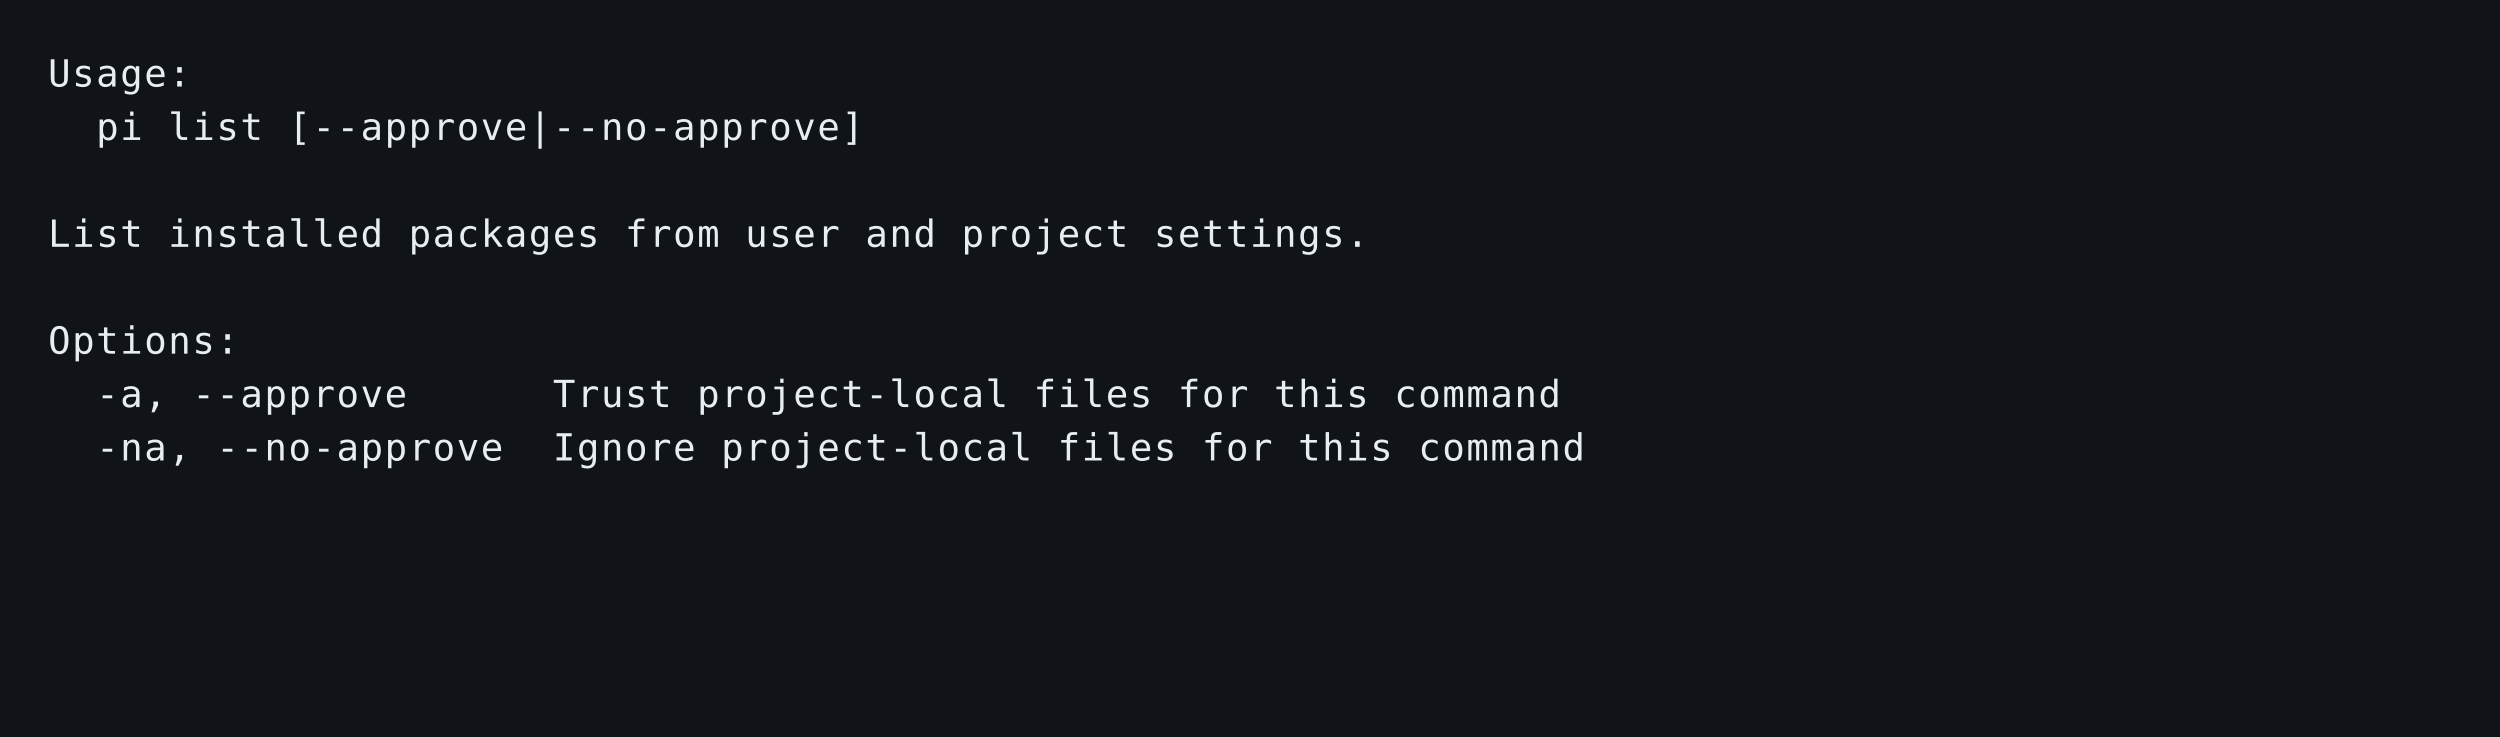
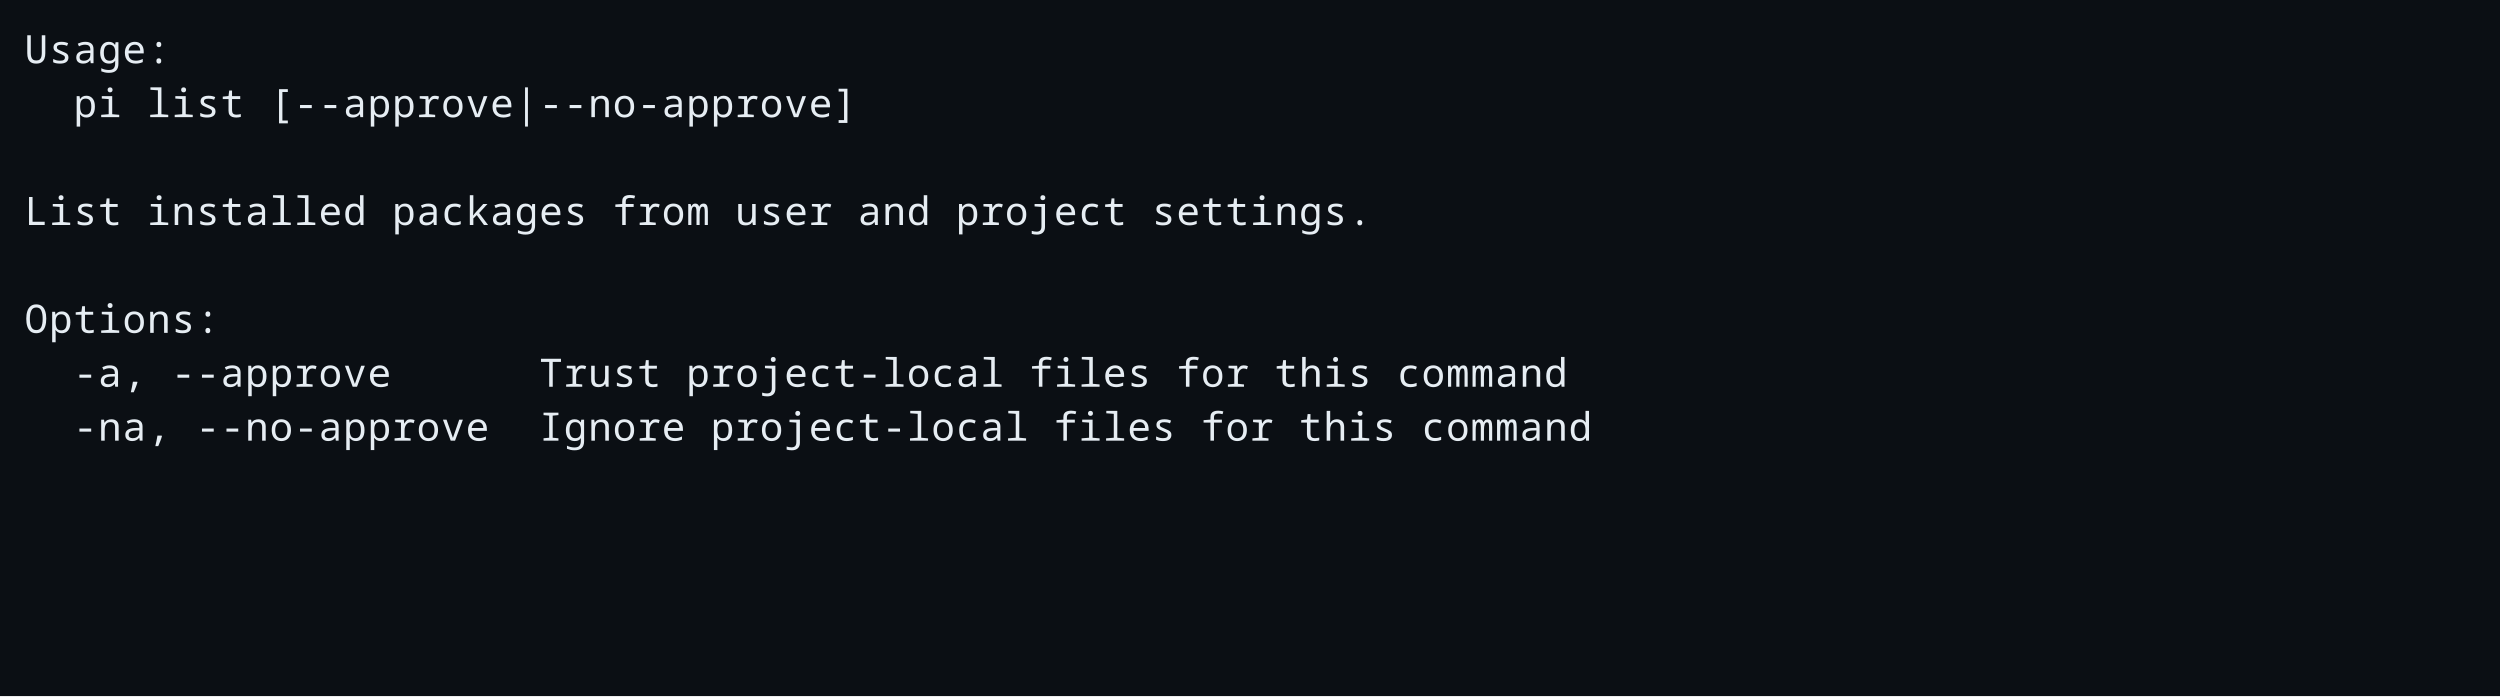
- <svg xmlns="http://www.w3.org/2000/svg" width="936" height="276" viewBox="0 0 936 276">
-   <rect width="100%" height="100%" fill="#101418" />
-   <g font-family="ui-monospace,SFMono-Regular,Menlo,Consolas,monospace" font-size="14" xml:space="preserve">
-     <text x="18.0" y="32.4" fill="#e6edf3">U</text>
-     <text x="27.0" y="32.4" fill="#e6edf3">s</text>
-     <text x="36.0" y="32.4" fill="#e6edf3">a</text>
-     <text x="45.0" y="32.4" fill="#e6edf3">g</text>
-     <text x="54.0" y="32.4" fill="#e6edf3">e</text>
-     <text x="63.0" y="32.4" fill="#e6edf3">:</text>
-     <text x="36.0" y="52.4" fill="#e6edf3">p</text>
-     <text x="45.0" y="52.4" fill="#e6edf3">i</text>
-     <text x="63.0" y="52.4" fill="#e6edf3">l</text>
-     <text x="72.0" y="52.4" fill="#e6edf3">i</text>
-     <text x="81.0" y="52.4" fill="#e6edf3">s</text>
-     <text x="90.0" y="52.4" fill="#e6edf3">t</text>
-     <text x="108.0" y="52.4" fill="#e6edf3">[</text>
-     <text x="117.0" y="52.4" fill="#e6edf3">-</text>
-     <text x="126.0" y="52.4" fill="#e6edf3">-</text>
-     <text x="135.0" y="52.4" fill="#e6edf3">a</text>
-     <text x="144.0" y="52.4" fill="#e6edf3">p</text>
-     <text x="153.0" y="52.4" fill="#e6edf3">p</text>
-     <text x="162.0" y="52.4" fill="#e6edf3">r</text>
-     <text x="171.0" y="52.4" fill="#e6edf3">o</text>
-     <text x="180.0" y="52.4" fill="#e6edf3">v</text>
-     <text x="189.0" y="52.4" fill="#e6edf3">e</text>
-     <text x="198.0" y="52.4" fill="#e6edf3">|</text>
-     <text x="207.0" y="52.4" fill="#e6edf3">-</text>
-     <text x="216.0" y="52.4" fill="#e6edf3">-</text>
-     <text x="225.0" y="52.4" fill="#e6edf3">n</text>
-     <text x="234.0" y="52.4" fill="#e6edf3">o</text>
-     <text x="243.0" y="52.4" fill="#e6edf3">-</text>
-     <text x="252.0" y="52.4" fill="#e6edf3">a</text>
-     <text x="261.0" y="52.4" fill="#e6edf3">p</text>
-     <text x="270.0" y="52.4" fill="#e6edf3">p</text>
-     <text x="279.0" y="52.4" fill="#e6edf3">r</text>
-     <text x="288.0" y="52.4" fill="#e6edf3">o</text>
-     <text x="297.0" y="52.4" fill="#e6edf3">v</text>
-     <text x="306.0" y="52.4" fill="#e6edf3">e</text>
-     <text x="315.0" y="52.4" fill="#e6edf3">]</text>
-     <text x="18.0" y="92.4" fill="#e6edf3">L</text>
-     <text x="27.0" y="92.4" fill="#e6edf3">i</text>
-     <text x="36.0" y="92.4" fill="#e6edf3">s</text>
-     <text x="45.0" y="92.4" fill="#e6edf3">t</text>
-     <text x="63.0" y="92.4" fill="#e6edf3">i</text>
-     <text x="72.0" y="92.4" fill="#e6edf3">n</text>
-     <text x="81.0" y="92.4" fill="#e6edf3">s</text>
-     <text x="90.0" y="92.4" fill="#e6edf3">t</text>
-     <text x="99.0" y="92.4" fill="#e6edf3">a</text>
-     <text x="108.0" y="92.4" fill="#e6edf3">l</text>
-     <text x="117.0" y="92.4" fill="#e6edf3">l</text>
-     <text x="126.0" y="92.4" fill="#e6edf3">e</text>
-     <text x="135.0" y="92.4" fill="#e6edf3">d</text>
-     <text x="153.0" y="92.4" fill="#e6edf3">p</text>
-     <text x="162.0" y="92.4" fill="#e6edf3">a</text>
-     <text x="171.0" y="92.4" fill="#e6edf3">c</text>
-     <text x="180.0" y="92.4" fill="#e6edf3">k</text>
-     <text x="189.0" y="92.4" fill="#e6edf3">a</text>
-     <text x="198.0" y="92.4" fill="#e6edf3">g</text>
-     <text x="207.0" y="92.4" fill="#e6edf3">e</text>
-     <text x="216.0" y="92.4" fill="#e6edf3">s</text>
-     <text x="234.0" y="92.4" fill="#e6edf3">f</text>
-     <text x="243.0" y="92.4" fill="#e6edf3">r</text>
-     <text x="252.0" y="92.4" fill="#e6edf3">o</text>
-     <text x="261.0" y="92.4" fill="#e6edf3">m</text>
-     <text x="279.0" y="92.4" fill="#e6edf3">u</text>
-     <text x="288.0" y="92.4" fill="#e6edf3">s</text>
-     <text x="297.0" y="92.4" fill="#e6edf3">e</text>
-     <text x="306.0" y="92.4" fill="#e6edf3">r</text>
-     <text x="324.0" y="92.4" fill="#e6edf3">a</text>
-     <text x="333.0" y="92.4" fill="#e6edf3">n</text>
-     <text x="342.0" y="92.4" fill="#e6edf3">d</text>
-     <text x="360.0" y="92.4" fill="#e6edf3">p</text>
-     <text x="369.0" y="92.4" fill="#e6edf3">r</text>
-     <text x="378.0" y="92.4" fill="#e6edf3">o</text>
-     <text x="387.0" y="92.4" fill="#e6edf3">j</text>
-     <text x="396.0" y="92.4" fill="#e6edf3">e</text>
-     <text x="405.0" y="92.4" fill="#e6edf3">c</text>
-     <text x="414.0" y="92.4" fill="#e6edf3">t</text>
-     <text x="432.0" y="92.4" fill="#e6edf3">s</text>
-     <text x="441.0" y="92.4" fill="#e6edf3">e</text>
-     <text x="450.0" y="92.4" fill="#e6edf3">t</text>
-     <text x="459.0" y="92.4" fill="#e6edf3">t</text>
-     <text x="468.0" y="92.4" fill="#e6edf3">i</text>
-     <text x="477.0" y="92.4" fill="#e6edf3">n</text>
-     <text x="486.0" y="92.4" fill="#e6edf3">g</text>
-     <text x="495.0" y="92.4" fill="#e6edf3">s</text>
-     <text x="504.0" y="92.4" fill="#e6edf3">.</text>
-     <text x="18.0" y="132.4" fill="#e6edf3">O</text>
-     <text x="27.0" y="132.4" fill="#e6edf3">p</text>
-     <text x="36.0" y="132.4" fill="#e6edf3">t</text>
-     <text x="45.0" y="132.4" fill="#e6edf3">i</text>
-     <text x="54.0" y="132.4" fill="#e6edf3">o</text>
-     <text x="63.0" y="132.4" fill="#e6edf3">n</text>
-     <text x="72.0" y="132.4" fill="#e6edf3">s</text>
-     <text x="81.0" y="132.4" fill="#e6edf3">:</text>
-     <text x="36.0" y="152.4" fill="#e6edf3">-</text>
-     <text x="45.0" y="152.4" fill="#e6edf3">a</text>
-     <text x="54.0" y="152.4" fill="#e6edf3">,</text>
-     <text x="72.0" y="152.4" fill="#e6edf3">-</text>
-     <text x="81.0" y="152.4" fill="#e6edf3">-</text>
-     <text x="90.0" y="152.4" fill="#e6edf3">a</text>
-     <text x="99.0" y="152.4" fill="#e6edf3">p</text>
-     <text x="108.0" y="152.4" fill="#e6edf3">p</text>
-     <text x="117.0" y="152.4" fill="#e6edf3">r</text>
-     <text x="126.0" y="152.4" fill="#e6edf3">o</text>
-     <text x="135.0" y="152.4" fill="#e6edf3">v</text>
-     <text x="144.0" y="152.4" fill="#e6edf3">e</text>
-     <text x="207.0" y="152.4" fill="#e6edf3">T</text>
-     <text x="216.0" y="152.4" fill="#e6edf3">r</text>
-     <text x="225.0" y="152.4" fill="#e6edf3">u</text>
-     <text x="234.0" y="152.4" fill="#e6edf3">s</text>
-     <text x="243.0" y="152.4" fill="#e6edf3">t</text>
-     <text x="261.0" y="152.4" fill="#e6edf3">p</text>
-     <text x="270.0" y="152.4" fill="#e6edf3">r</text>
-     <text x="279.0" y="152.4" fill="#e6edf3">o</text>
-     <text x="288.0" y="152.4" fill="#e6edf3">j</text>
-     <text x="297.0" y="152.4" fill="#e6edf3">e</text>
-     <text x="306.0" y="152.4" fill="#e6edf3">c</text>
-     <text x="315.0" y="152.4" fill="#e6edf3">t</text>
-     <text x="324.0" y="152.4" fill="#e6edf3">-</text>
-     <text x="333.0" y="152.4" fill="#e6edf3">l</text>
-     <text x="342.0" y="152.4" fill="#e6edf3">o</text>
-     <text x="351.0" y="152.4" fill="#e6edf3">c</text>
-     <text x="360.0" y="152.4" fill="#e6edf3">a</text>
-     <text x="369.0" y="152.4" fill="#e6edf3">l</text>
-     <text x="387.0" y="152.4" fill="#e6edf3">f</text>
-     <text x="396.0" y="152.4" fill="#e6edf3">i</text>
-     <text x="405.0" y="152.4" fill="#e6edf3">l</text>
-     <text x="414.0" y="152.4" fill="#e6edf3">e</text>
-     <text x="423.0" y="152.4" fill="#e6edf3">s</text>
-     <text x="441.0" y="152.4" fill="#e6edf3">f</text>
-     <text x="450.0" y="152.4" fill="#e6edf3">o</text>
-     <text x="459.0" y="152.4" fill="#e6edf3">r</text>
-     <text x="477.0" y="152.4" fill="#e6edf3">t</text>
-     <text x="486.0" y="152.4" fill="#e6edf3">h</text>
-     <text x="495.0" y="152.4" fill="#e6edf3">i</text>
-     <text x="504.0" y="152.4" fill="#e6edf3">s</text>
-     <text x="522.0" y="152.4" fill="#e6edf3">c</text>
-     <text x="531.0" y="152.4" fill="#e6edf3">o</text>
-     <text x="540.0" y="152.4" fill="#e6edf3">m</text>
-     <text x="549.0" y="152.4" fill="#e6edf3">m</text>
-     <text x="558.0" y="152.4" fill="#e6edf3">a</text>
-     <text x="567.0" y="152.4" fill="#e6edf3">n</text>
-     <text x="576.0" y="152.4" fill="#e6edf3">d</text>
-     <text x="36.0" y="172.4" fill="#e6edf3">-</text>
-     <text x="45.0" y="172.4" fill="#e6edf3">n</text>
-     <text x="54.0" y="172.4" fill="#e6edf3">a</text>
-     <text x="63.0" y="172.4" fill="#e6edf3">,</text>
-     <text x="81.0" y="172.4" fill="#e6edf3">-</text>
-     <text x="90.0" y="172.4" fill="#e6edf3">-</text>
-     <text x="99.0" y="172.4" fill="#e6edf3">n</text>
-     <text x="108.0" y="172.4" fill="#e6edf3">o</text>
-     <text x="117.0" y="172.4" fill="#e6edf3">-</text>
-     <text x="126.0" y="172.4" fill="#e6edf3">a</text>
-     <text x="135.0" y="172.4" fill="#e6edf3">p</text>
-     <text x="144.0" y="172.4" fill="#e6edf3">p</text>
-     <text x="153.0" y="172.4" fill="#e6edf3">r</text>
-     <text x="162.0" y="172.4" fill="#e6edf3">o</text>
-     <text x="171.0" y="172.4" fill="#e6edf3">v</text>
-     <text x="180.0" y="172.4" fill="#e6edf3">e</text>
-     <text x="207.0" y="172.4" fill="#e6edf3">I</text>
-     <text x="216.0" y="172.4" fill="#e6edf3">g</text>
-     <text x="225.0" y="172.4" fill="#e6edf3">n</text>
-     <text x="234.0" y="172.4" fill="#e6edf3">o</text>
-     <text x="243.0" y="172.4" fill="#e6edf3">r</text>
-     <text x="252.0" y="172.4" fill="#e6edf3">e</text>
-     <text x="270.0" y="172.4" fill="#e6edf3">p</text>
-     <text x="279.0" y="172.4" fill="#e6edf3">r</text>
-     <text x="288.0" y="172.4" fill="#e6edf3">o</text>
-     <text x="297.0" y="172.4" fill="#e6edf3">j</text>
-     <text x="306.0" y="172.4" fill="#e6edf3">e</text>
-     <text x="315.0" y="172.4" fill="#e6edf3">c</text>
-     <text x="324.0" y="172.4" fill="#e6edf3">t</text>
-     <text x="333.0" y="172.4" fill="#e6edf3">-</text>
-     <text x="342.0" y="172.4" fill="#e6edf3">l</text>
-     <text x="351.0" y="172.4" fill="#e6edf3">o</text>
-     <text x="360.0" y="172.4" fill="#e6edf3">c</text>
-     <text x="369.0" y="172.4" fill="#e6edf3">a</text>
-     <text x="378.0" y="172.4" fill="#e6edf3">l</text>
-     <text x="396.0" y="172.4" fill="#e6edf3">f</text>
-     <text x="405.0" y="172.4" fill="#e6edf3">i</text>
-     <text x="414.0" y="172.4" fill="#e6edf3">l</text>
-     <text x="423.0" y="172.4" fill="#e6edf3">e</text>
-     <text x="432.0" y="172.4" fill="#e6edf3">s</text>
-     <text x="450.0" y="172.4" fill="#e6edf3">f</text>
-     <text x="459.0" y="172.4" fill="#e6edf3">o</text>
-     <text x="468.0" y="172.4" fill="#e6edf3">r</text>
-     <text x="486.0" y="172.4" fill="#e6edf3">t</text>
-     <text x="495.0" y="172.4" fill="#e6edf3">h</text>
-     <text x="504.0" y="172.4" fill="#e6edf3">i</text>
-     <text x="513.0" y="172.4" fill="#e6edf3">s</text>
-     <text x="531.0" y="172.4" fill="#e6edf3">c</text>
-     <text x="540.0" y="172.4" fill="#e6edf3">o</text>
-     <text x="549.0" y="172.4" fill="#e6edf3">m</text>
-     <text x="558.0" y="172.4" fill="#e6edf3">m</text>
-     <text x="567.0" y="172.4" fill="#e6edf3">a</text>
-     <text x="576.0" y="172.4" fill="#e6edf3">n</text>
-     <text x="585.0" y="172.4" fill="#e6edf3">d</text>
+ <svg xmlns="http://www.w3.org/2000/svg" width="1020" height="284" viewBox="0 0 1020 284">
+   <rect width="100%" height="100%" fill="#0b0f14" />
+   <g font-family="Noto Sans Mono, Liberation Mono, monospace" font-size="16" xml:space="preserve">
+     <text x="10.0" y="25.8" fill="#e6edf3">U</text>
+     <text x="20.0" y="25.8" fill="#e6edf3">s</text>
+     <text x="30.0" y="25.8" fill="#e6edf3">a</text>
+     <text x="40.0" y="25.8" fill="#e6edf3">g</text>
+     <text x="50.0" y="25.8" fill="#e6edf3">e</text>
+     <text x="60.0" y="25.8" fill="#e6edf3">:</text>
+     <text x="30.0" y="47.8" fill="#e6edf3">p</text>
+     <text x="40.0" y="47.8" fill="#e6edf3">i</text>
+     <text x="60.0" y="47.8" fill="#e6edf3">l</text>
+     <text x="70.0" y="47.8" fill="#e6edf3">i</text>
+     <text x="80.0" y="47.8" fill="#e6edf3">s</text>
+     <text x="90.0" y="47.8" fill="#e6edf3">t</text>
+     <text x="110.0" y="47.8" fill="#e6edf3">[</text>
+     <text x="120.0" y="47.8" fill="#e6edf3">-</text>
+     <text x="130.0" y="47.8" fill="#e6edf3">-</text>
+     <text x="140.0" y="47.8" fill="#e6edf3">a</text>
+     <text x="150.0" y="47.8" fill="#e6edf3">p</text>
+     <text x="160.0" y="47.8" fill="#e6edf3">p</text>
+     <text x="170.0" y="47.8" fill="#e6edf3">r</text>
+     <text x="180.0" y="47.8" fill="#e6edf3">o</text>
+     <text x="190.0" y="47.8" fill="#e6edf3">v</text>
+     <text x="200.0" y="47.8" fill="#e6edf3">e</text>
+     <text x="210.0" y="47.8" fill="#e6edf3">|</text>
+     <text x="220.0" y="47.8" fill="#e6edf3">-</text>
+     <text x="230.0" y="47.8" fill="#e6edf3">-</text>
+     <text x="240.0" y="47.8" fill="#e6edf3">n</text>
+     <text x="250.0" y="47.8" fill="#e6edf3">o</text>
+     <text x="260.0" y="47.8" fill="#e6edf3">-</text>
+     <text x="270.0" y="47.8" fill="#e6edf3">a</text>
+     <text x="280.0" y="47.8" fill="#e6edf3">p</text>
+     <text x="290.0" y="47.8" fill="#e6edf3">p</text>
+     <text x="300.0" y="47.8" fill="#e6edf3">r</text>
+     <text x="310.0" y="47.8" fill="#e6edf3">o</text>
+     <text x="320.0" y="47.8" fill="#e6edf3">v</text>
+     <text x="330.0" y="47.8" fill="#e6edf3">e</text>
+     <text x="340.0" y="47.8" fill="#e6edf3">]</text>
+     <text x="10.0" y="91.8" fill="#e6edf3">L</text>
+     <text x="20.0" y="91.8" fill="#e6edf3">i</text>
+     <text x="30.0" y="91.8" fill="#e6edf3">s</text>
+     <text x="40.0" y="91.8" fill="#e6edf3">t</text>
+     <text x="60.0" y="91.8" fill="#e6edf3">i</text>
+     <text x="70.0" y="91.8" fill="#e6edf3">n</text>
+     <text x="80.0" y="91.8" fill="#e6edf3">s</text>
+     <text x="90.0" y="91.8" fill="#e6edf3">t</text>
+     <text x="100.0" y="91.8" fill="#e6edf3">a</text>
+     <text x="110.0" y="91.8" fill="#e6edf3">l</text>
+     <text x="120.0" y="91.8" fill="#e6edf3">l</text>
+     <text x="130.0" y="91.8" fill="#e6edf3">e</text>
+     <text x="140.0" y="91.8" fill="#e6edf3">d</text>
+     <text x="160.0" y="91.8" fill="#e6edf3">p</text>
+     <text x="170.0" y="91.8" fill="#e6edf3">a</text>
+     <text x="180.0" y="91.8" fill="#e6edf3">c</text>
+     <text x="190.0" y="91.8" fill="#e6edf3">k</text>
+     <text x="200.0" y="91.8" fill="#e6edf3">a</text>
+     <text x="210.0" y="91.8" fill="#e6edf3">g</text>
+     <text x="220.0" y="91.8" fill="#e6edf3">e</text>
+     <text x="230.0" y="91.8" fill="#e6edf3">s</text>
+     <text x="250.0" y="91.8" fill="#e6edf3">f</text>
+     <text x="260.0" y="91.8" fill="#e6edf3">r</text>
+     <text x="270.0" y="91.8" fill="#e6edf3">o</text>
+     <text x="280.0" y="91.8" fill="#e6edf3">m</text>
+     <text x="300.0" y="91.8" fill="#e6edf3">u</text>
+     <text x="310.0" y="91.8" fill="#e6edf3">s</text>
+     <text x="320.0" y="91.8" fill="#e6edf3">e</text>
+     <text x="330.0" y="91.8" fill="#e6edf3">r</text>
+     <text x="350.0" y="91.8" fill="#e6edf3">a</text>
+     <text x="360.0" y="91.8" fill="#e6edf3">n</text>
+     <text x="370.0" y="91.8" fill="#e6edf3">d</text>
+     <text x="390.0" y="91.8" fill="#e6edf3">p</text>
+     <text x="400.0" y="91.8" fill="#e6edf3">r</text>
+     <text x="410.0" y="91.8" fill="#e6edf3">o</text>
+     <text x="420.0" y="91.8" fill="#e6edf3">j</text>
+     <text x="430.0" y="91.8" fill="#e6edf3">e</text>
+     <text x="440.0" y="91.8" fill="#e6edf3">c</text>
+     <text x="450.0" y="91.8" fill="#e6edf3">t</text>
+     <text x="470.0" y="91.8" fill="#e6edf3">s</text>
+     <text x="480.0" y="91.8" fill="#e6edf3">e</text>
+     <text x="490.0" y="91.8" fill="#e6edf3">t</text>
+     <text x="500.0" y="91.8" fill="#e6edf3">t</text>
+     <text x="510.0" y="91.8" fill="#e6edf3">i</text>
+     <text x="520.0" y="91.8" fill="#e6edf3">n</text>
+     <text x="530.0" y="91.8" fill="#e6edf3">g</text>
+     <text x="540.0" y="91.8" fill="#e6edf3">s</text>
+     <text x="550.0" y="91.8" fill="#e6edf3">.</text>
+     <text x="10.0" y="135.8" fill="#e6edf3">O</text>
+     <text x="20.0" y="135.8" fill="#e6edf3">p</text>
+     <text x="30.0" y="135.8" fill="#e6edf3">t</text>
+     <text x="40.0" y="135.8" fill="#e6edf3">i</text>
+     <text x="50.0" y="135.8" fill="#e6edf3">o</text>
+     <text x="60.0" y="135.8" fill="#e6edf3">n</text>
+     <text x="70.0" y="135.8" fill="#e6edf3">s</text>
+     <text x="80.0" y="135.8" fill="#e6edf3">:</text>
+     <text x="30.0" y="157.8" fill="#e6edf3">-</text>
+     <text x="40.0" y="157.8" fill="#e6edf3">a</text>
+     <text x="50.0" y="157.8" fill="#e6edf3">,</text>
+     <text x="70.0" y="157.8" fill="#e6edf3">-</text>
+     <text x="80.0" y="157.8" fill="#e6edf3">-</text>
+     <text x="90.0" y="157.8" fill="#e6edf3">a</text>
+     <text x="100.0" y="157.8" fill="#e6edf3">p</text>
+     <text x="110.0" y="157.8" fill="#e6edf3">p</text>
+     <text x="120.0" y="157.8" fill="#e6edf3">r</text>
+     <text x="130.0" y="157.8" fill="#e6edf3">o</text>
+     <text x="140.0" y="157.8" fill="#e6edf3">v</text>
+     <text x="150.0" y="157.8" fill="#e6edf3">e</text>
+     <text x="220.0" y="157.8" fill="#e6edf3">T</text>
+     <text x="230.0" y="157.8" fill="#e6edf3">r</text>
+     <text x="240.0" y="157.8" fill="#e6edf3">u</text>
+     <text x="250.0" y="157.8" fill="#e6edf3">s</text>
+     <text x="260.0" y="157.8" fill="#e6edf3">t</text>
+     <text x="280.0" y="157.8" fill="#e6edf3">p</text>
+     <text x="290.0" y="157.8" fill="#e6edf3">r</text>
+     <text x="300.0" y="157.8" fill="#e6edf3">o</text>
+     <text x="310.0" y="157.8" fill="#e6edf3">j</text>
+     <text x="320.0" y="157.8" fill="#e6edf3">e</text>
+     <text x="330.0" y="157.8" fill="#e6edf3">c</text>
+     <text x="340.0" y="157.8" fill="#e6edf3">t</text>
+     <text x="350.0" y="157.8" fill="#e6edf3">-</text>
+     <text x="360.0" y="157.8" fill="#e6edf3">l</text>
+     <text x="370.0" y="157.8" fill="#e6edf3">o</text>
+     <text x="380.0" y="157.8" fill="#e6edf3">c</text>
+     <text x="390.0" y="157.8" fill="#e6edf3">a</text>
+     <text x="400.0" y="157.8" fill="#e6edf3">l</text>
+     <text x="420.0" y="157.8" fill="#e6edf3">f</text>
+     <text x="430.0" y="157.8" fill="#e6edf3">i</text>
+     <text x="440.0" y="157.8" fill="#e6edf3">l</text>
+     <text x="450.0" y="157.8" fill="#e6edf3">e</text>
+     <text x="460.0" y="157.8" fill="#e6edf3">s</text>
+     <text x="480.0" y="157.8" fill="#e6edf3">f</text>
+     <text x="490.0" y="157.8" fill="#e6edf3">o</text>
+     <text x="500.0" y="157.8" fill="#e6edf3">r</text>
+     <text x="520.0" y="157.8" fill="#e6edf3">t</text>
+     <text x="530.0" y="157.8" fill="#e6edf3">h</text>
+     <text x="540.0" y="157.8" fill="#e6edf3">i</text>
+     <text x="550.0" y="157.8" fill="#e6edf3">s</text>
+     <text x="570.0" y="157.8" fill="#e6edf3">c</text>
+     <text x="580.0" y="157.8" fill="#e6edf3">o</text>
+     <text x="590.0" y="157.8" fill="#e6edf3">m</text>
+     <text x="600.0" y="157.8" fill="#e6edf3">m</text>
+     <text x="610.0" y="157.8" fill="#e6edf3">a</text>
+     <text x="620.0" y="157.8" fill="#e6edf3">n</text>
+     <text x="630.0" y="157.8" fill="#e6edf3">d</text>
+     <text x="30.0" y="179.8" fill="#e6edf3">-</text>
+     <text x="40.0" y="179.8" fill="#e6edf3">n</text>
+     <text x="50.0" y="179.8" fill="#e6edf3">a</text>
+     <text x="60.0" y="179.8" fill="#e6edf3">,</text>
+     <text x="80.0" y="179.8" fill="#e6edf3">-</text>
+     <text x="90.0" y="179.8" fill="#e6edf3">-</text>
+     <text x="100.0" y="179.8" fill="#e6edf3">n</text>
+     <text x="110.0" y="179.8" fill="#e6edf3">o</text>
+     <text x="120.0" y="179.8" fill="#e6edf3">-</text>
+     <text x="130.0" y="179.8" fill="#e6edf3">a</text>
+     <text x="140.0" y="179.8" fill="#e6edf3">p</text>
+     <text x="150.0" y="179.8" fill="#e6edf3">p</text>
+     <text x="160.0" y="179.8" fill="#e6edf3">r</text>
+     <text x="170.0" y="179.8" fill="#e6edf3">o</text>
+     <text x="180.0" y="179.8" fill="#e6edf3">v</text>
+     <text x="190.0" y="179.8" fill="#e6edf3">e</text>
+     <text x="220.0" y="179.8" fill="#e6edf3">I</text>
+     <text x="230.0" y="179.8" fill="#e6edf3">g</text>
+     <text x="240.0" y="179.8" fill="#e6edf3">n</text>
+     <text x="250.0" y="179.8" fill="#e6edf3">o</text>
+     <text x="260.0" y="179.8" fill="#e6edf3">r</text>
+     <text x="270.0" y="179.8" fill="#e6edf3">e</text>
+     <text x="290.0" y="179.8" fill="#e6edf3">p</text>
+     <text x="300.0" y="179.8" fill="#e6edf3">r</text>
+     <text x="310.0" y="179.8" fill="#e6edf3">o</text>
+     <text x="320.0" y="179.8" fill="#e6edf3">j</text>
+     <text x="330.0" y="179.8" fill="#e6edf3">e</text>
+     <text x="340.0" y="179.8" fill="#e6edf3">c</text>
+     <text x="350.0" y="179.8" fill="#e6edf3">t</text>
+     <text x="360.0" y="179.8" fill="#e6edf3">-</text>
+     <text x="370.0" y="179.8" fill="#e6edf3">l</text>
+     <text x="380.0" y="179.8" fill="#e6edf3">o</text>
+     <text x="390.0" y="179.8" fill="#e6edf3">c</text>
+     <text x="400.0" y="179.8" fill="#e6edf3">a</text>
+     <text x="410.0" y="179.8" fill="#e6edf3">l</text>
+     <text x="430.0" y="179.8" fill="#e6edf3">f</text>
+     <text x="440.0" y="179.8" fill="#e6edf3">i</text>
+     <text x="450.0" y="179.8" fill="#e6edf3">l</text>
+     <text x="460.0" y="179.8" fill="#e6edf3">e</text>
+     <text x="470.0" y="179.8" fill="#e6edf3">s</text>
+     <text x="490.0" y="179.8" fill="#e6edf3">f</text>
+     <text x="500.0" y="179.8" fill="#e6edf3">o</text>
+     <text x="510.0" y="179.8" fill="#e6edf3">r</text>
+     <text x="530.0" y="179.8" fill="#e6edf3">t</text>
+     <text x="540.0" y="179.8" fill="#e6edf3">h</text>
+     <text x="550.0" y="179.8" fill="#e6edf3">i</text>
+     <text x="560.0" y="179.8" fill="#e6edf3">s</text>
+     <text x="580.0" y="179.8" fill="#e6edf3">c</text>
+     <text x="590.0" y="179.8" fill="#e6edf3">o</text>
+     <text x="600.0" y="179.8" fill="#e6edf3">m</text>
+     <text x="610.0" y="179.8" fill="#e6edf3">m</text>
+     <text x="620.0" y="179.8" fill="#e6edf3">a</text>
+     <text x="630.0" y="179.8" fill="#e6edf3">n</text>
+     <text x="640.0" y="179.8" fill="#e6edf3">d</text>
  </g>
</svg>
